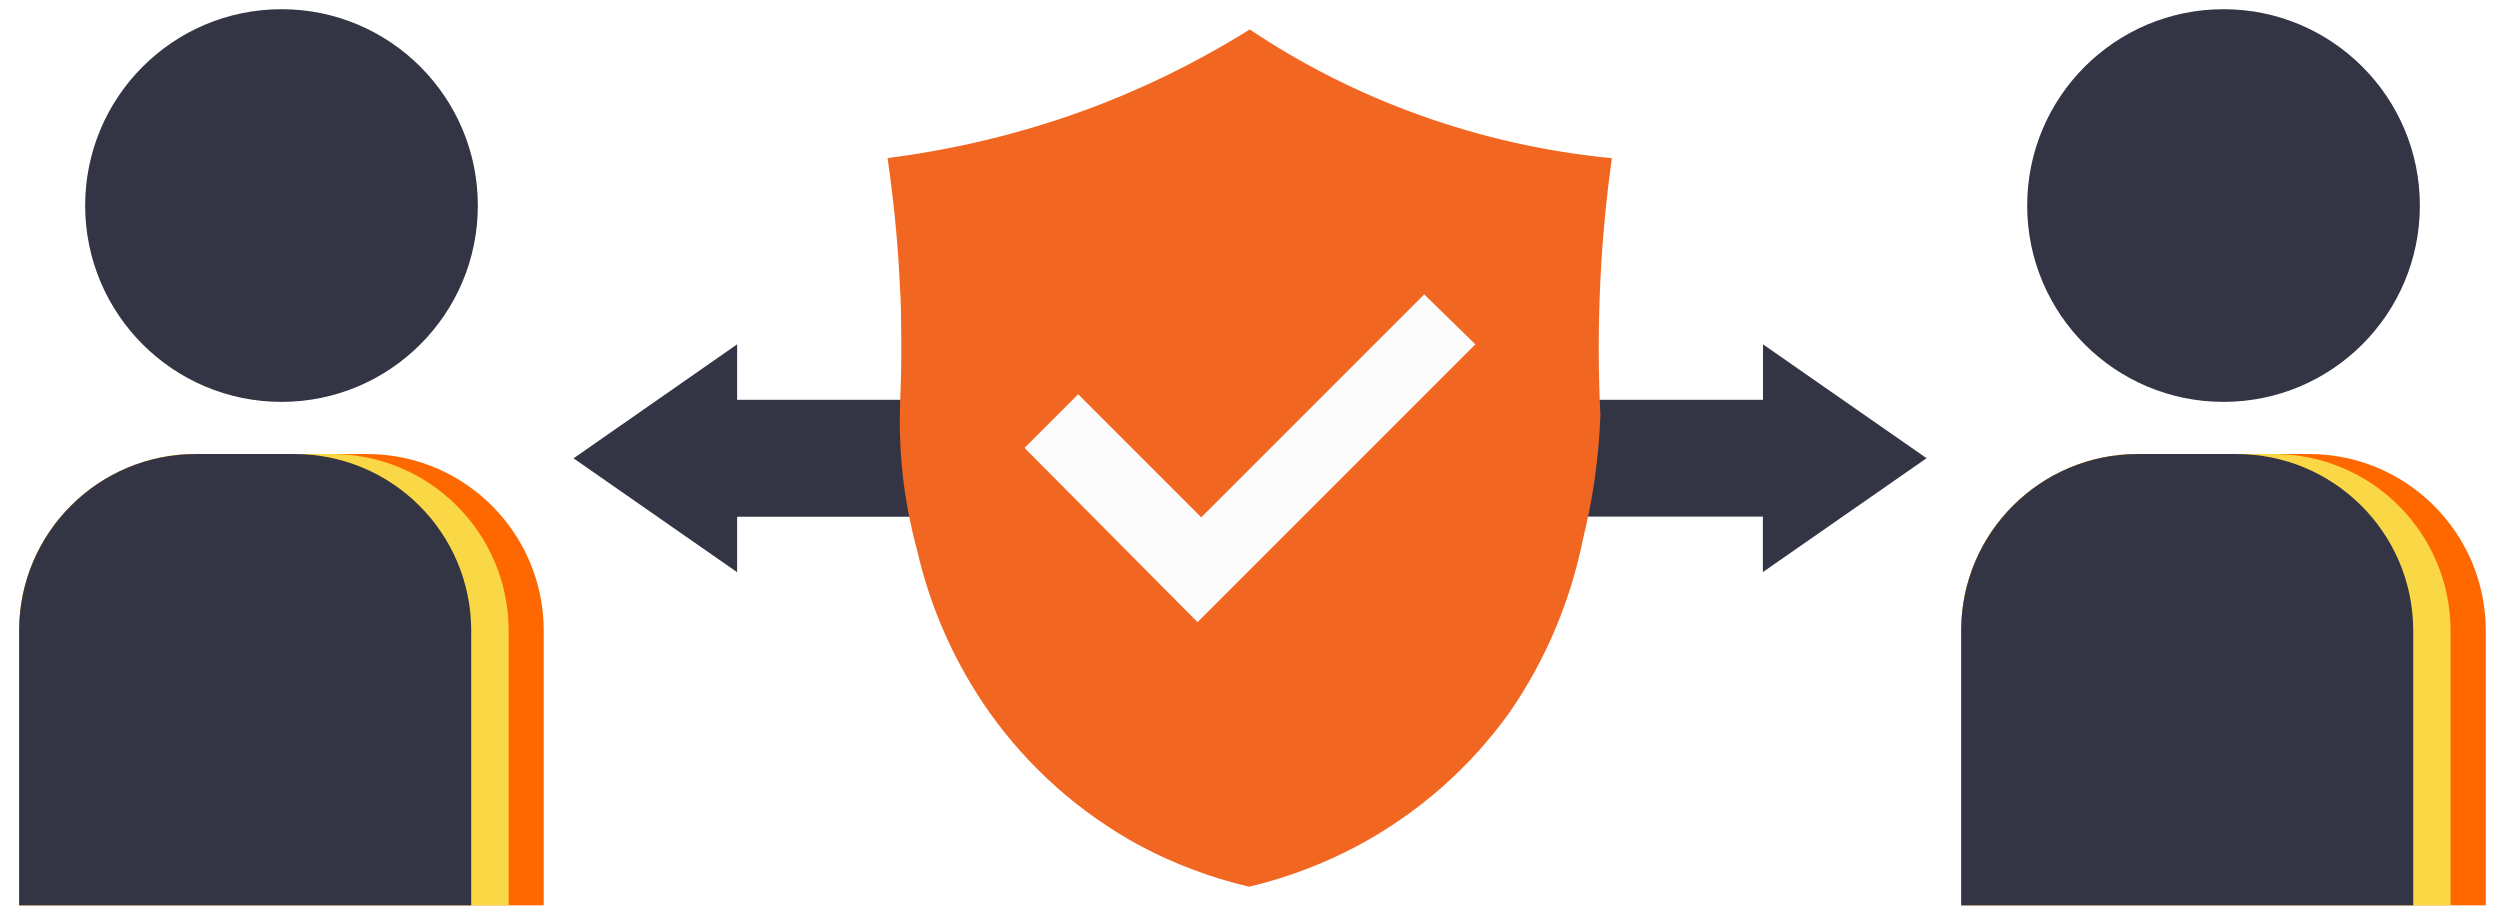
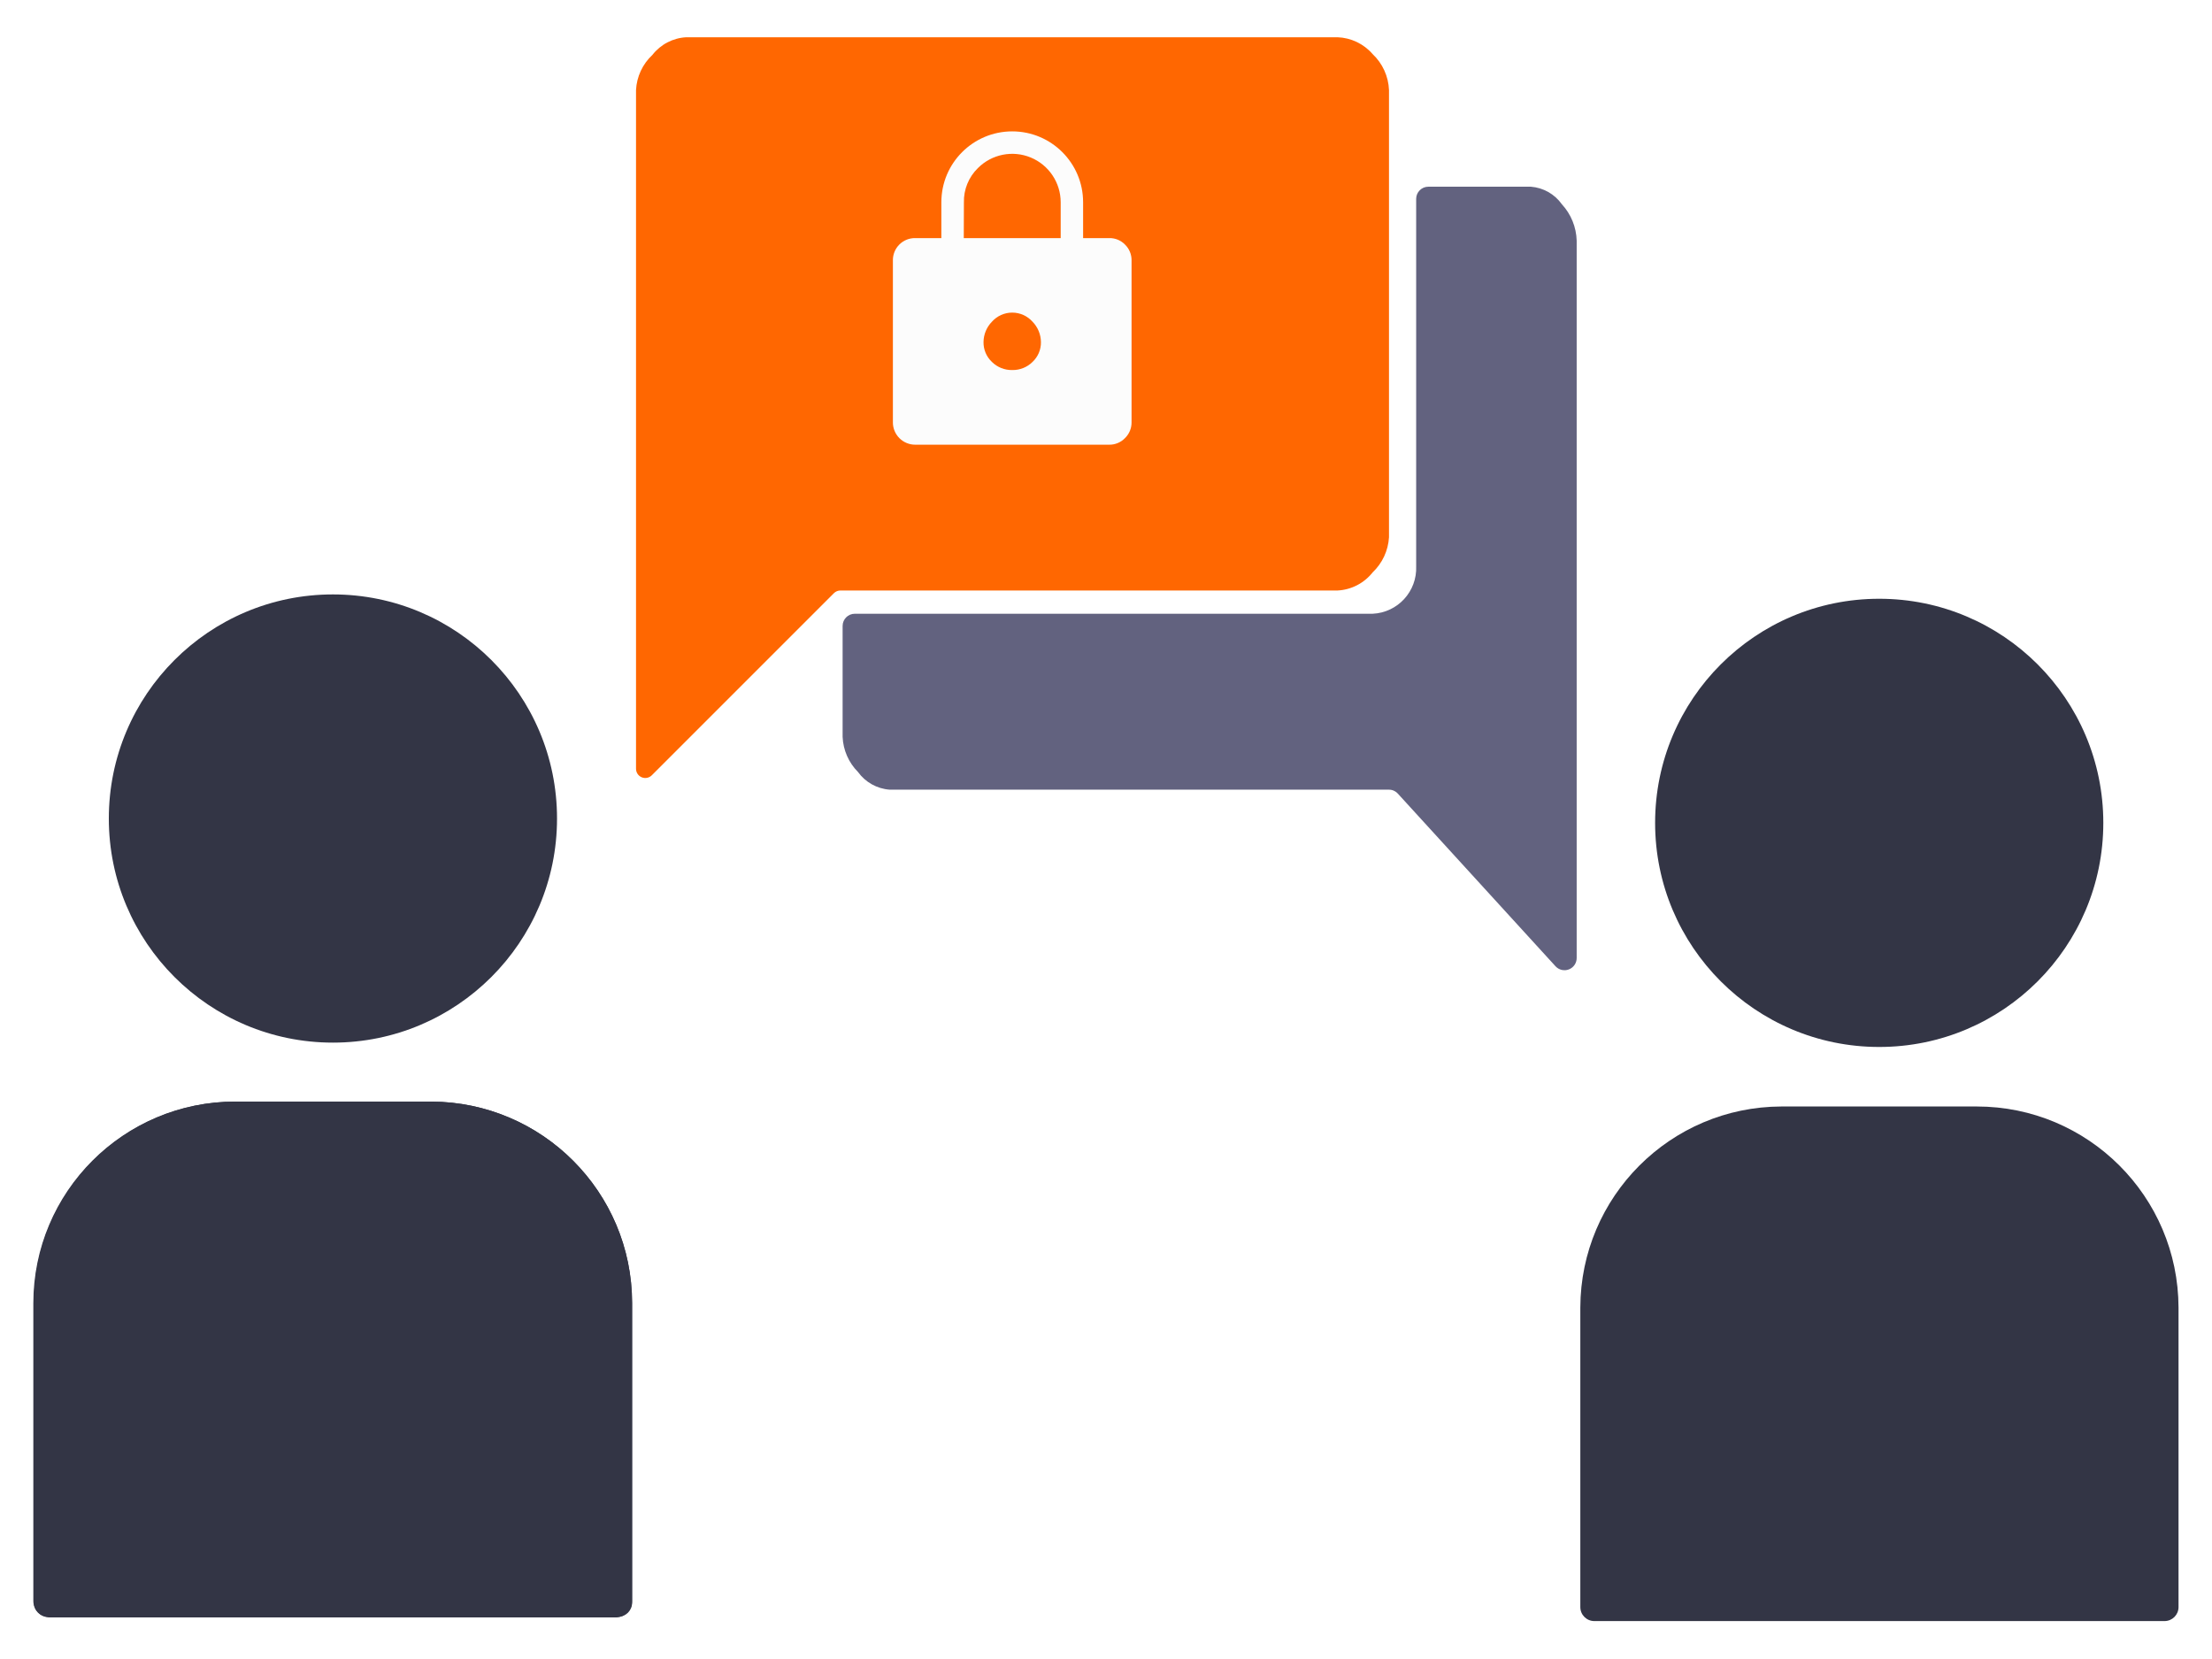
- <svg xmlns="http://www.w3.org/2000/svg" viewBox="0 0 203.73 75.01">
+ <svg xmlns="http://www.w3.org/2000/svg" viewBox="0 0 157.93 118.44">
  <defs>
-     <style>.cls-1{fill:#333545;}.cls-2{fill:#ff6701;}.cls-3{fill:#fad744;}.cls-4{fill:#f16722;}.cls-5{fill:#fcfcfc;}</style>
+     <style>.cls-1{fill:#333545;}.cls-2{fill:#ff6701;}.cls-3{fill:#62627f;}.cls-4{fill:#fcfcfc;}</style>
  </defs>
  <g id="Layer_6" data-name="Layer 6">
-     <path class="cls-1" d="M38.94,16.75a16,16,0,1,1-16-16A16,16,0,0,1,38.94,16.75Z" />
-     <path class="cls-2" d="M44.31,51.36V73.78H1.56V51.36A14.4,14.4,0,0,1,16,37h14A14.4,14.4,0,0,1,44.31,51.36Z" />
-     <path class="cls-3" d="M41.45,51.36V73.78H1.56V51.36A14.4,14.4,0,0,1,16,37H27.05A14.4,14.4,0,0,1,41.45,51.36Z" />
-     <path class="cls-1" d="M38.4,51.36V73.78H1.56V51.36A14.4,14.4,0,0,1,16,37h8A14.4,14.4,0,0,1,38.4,51.36Z" />
-     <path class="cls-1" d="M197.2,16.75a16,16,0,1,1-16-16A16,16,0,0,1,197.2,16.75Z" />
-     <path class="cls-2" d="M202.57,51.36V73.78H159.82V51.36A14.4,14.4,0,0,1,174.21,37h14A14.4,14.4,0,0,1,202.57,51.36Z" />
-     <path class="cls-3" d="M199.7,51.36V73.78H159.82V51.36A14.4,14.4,0,0,1,174.21,37H185.3A14.4,14.4,0,0,1,199.7,51.36Z" />
-     <path class="cls-1" d="M196.66,51.36V73.78H159.82V51.36A14.4,14.4,0,0,1,174.21,37h8A14.41,14.41,0,0,1,196.66,51.36Z" />
-   </g>
-   <g id="Layer_4" data-name="Layer 4">
-     <path class="cls-1" d="M157,37.34l-13.33-9.28v4.52H126.55v9.52h17.11v4.52Z" />
-     <path class="cls-1" d="M46.74,37.35l13.33,9.28V42.11H77.18V32.58H60.07V28.06Z" />
-     <path class="cls-4" d="M131.35,12.89c-.42,3.06-.76,6.38-.93,9.94-.19,3.94-.17,7.62,0,11A49.32,49.32,0,0,1,129,43.93a38.05,38.05,0,0,1-6,14.15,36.33,36.33,0,0,1-12.38,10.85,36.84,36.84,0,0,1-8.83,3.33,36.78,36.78,0,0,1-9-3.4A36.26,36.26,0,0,1,80.65,58.08a37.38,37.38,0,0,1-5.92-13.27,39.75,39.75,0,0,1-1.4-11c0-1.06.18-3.66.1-7.44,0-.46,0-1.65-.1-3.11-.11-2.53-.37-6-1-10.38A74.51,74.51,0,0,0,87.24,9.4a72.5,72.5,0,0,0,14.6-7,63.22,63.22,0,0,0,13.74,6.94A64.6,64.6,0,0,0,131.35,12.89Z" />
-     <polyline class="cls-5" points="97.59 50.7 83.49 36.5 87.86 32.13 97.89 42.16 116.06 23.99 120.23 28.06" />
+     <path class="cls-1" d="M39.77,58.44a16,16,0,1,1-16-16A16,16,0,0,1,39.77,58.44Z" />
+     <path class="cls-1" d="M45.13,93V114.3A1.17,1.17,0,0,1,44,115.48H3.56a1.18,1.18,0,0,1-1.18-1.18V93.05a14.4,14.4,0,0,1,14.4-14.4h14A14.39,14.39,0,0,1,45.13,93Z" />
+     <path class="cls-1" d="M150.17,58.75a16,16,0,1,1-16-16A16,16,0,0,1,150.17,58.75Z" />
+     <path class="cls-1" d="M155.54,93.36v21.38a1,1,0,0,1-1,1H113.83a1,1,0,0,1-1-1V93.36A14.4,14.4,0,0,1,127.19,79h13.95A14.4,14.4,0,0,1,155.54,93.36Z" />
+     <path class="cls-2" d="M98,3.86a3.48,3.48,0,0,0-2.51-1.2H49a3.28,3.28,0,0,0-2.42,1.26,3.68,3.68,0,0,0-1.17,2.51V54.89a.66.66,0,0,0,1.13.46l13-13a.66.66,0,0,1,.46-.19H95.5A3.42,3.42,0,0,0,98,40.87a3.77,3.77,0,0,0,1.17-2.51V6.43A3.73,3.73,0,0,0,98,3.86Z" />
+     <path class="cls-3" d="M112.57,17.18V68.4a.87.87,0,0,1-1.51.59L99.8,56.66a.85.85,0,0,0-.64-.28H63.52a3.06,3.06,0,0,1-2.26-1.26,3.78,3.78,0,0,1-1.1-2.51V44.69a.87.87,0,0,1,.87-.87H98a3.26,3.26,0,0,0,3.11-3.39V14.19a.87.87,0,0,1,.87-.86h7.32a3,3,0,0,1,2.21,1.25A4,4,0,0,1,112.57,17.18Z" />
+     <path class="cls-4" d="M65.35,31.75a1.59,1.59,0,0,1-1.6-1.6V18.59A1.57,1.57,0,0,1,65.35,17h1.86V14.44a5.06,5.06,0,1,1,10.12,0V17h1.86a1.52,1.52,0,0,1,1.13.46,1.55,1.55,0,0,1,.47,1.13V30.15a1.55,1.55,0,0,1-.47,1.13,1.53,1.53,0,0,1-1.13.47ZM68.81,17h6.92V14.44A3.46,3.46,0,0,0,69.82,12a3.31,3.31,0,0,0-1,2.45Zm3.46,9.42a2,2,0,0,0,1.45-.58,1.9,1.9,0,0,0,.6-1.42,2.11,2.11,0,0,0-.6-1.45,1.94,1.94,0,0,0-2.9,0,2.11,2.11,0,0,0-.6,1.45,1.9,1.9,0,0,0,.6,1.42A2,2,0,0,0,72.27,26.42Z" />
+     <path class="cls-1" d="M45.13,93.05v21.38a1,1,0,0,1-1,1H3.42a1,1,0,0,1-1-1V93.05a14.4,14.4,0,0,1,14.4-14.4h14A14.4,14.4,0,0,1,45.13,93.05Z" />
  </g>
</svg>
